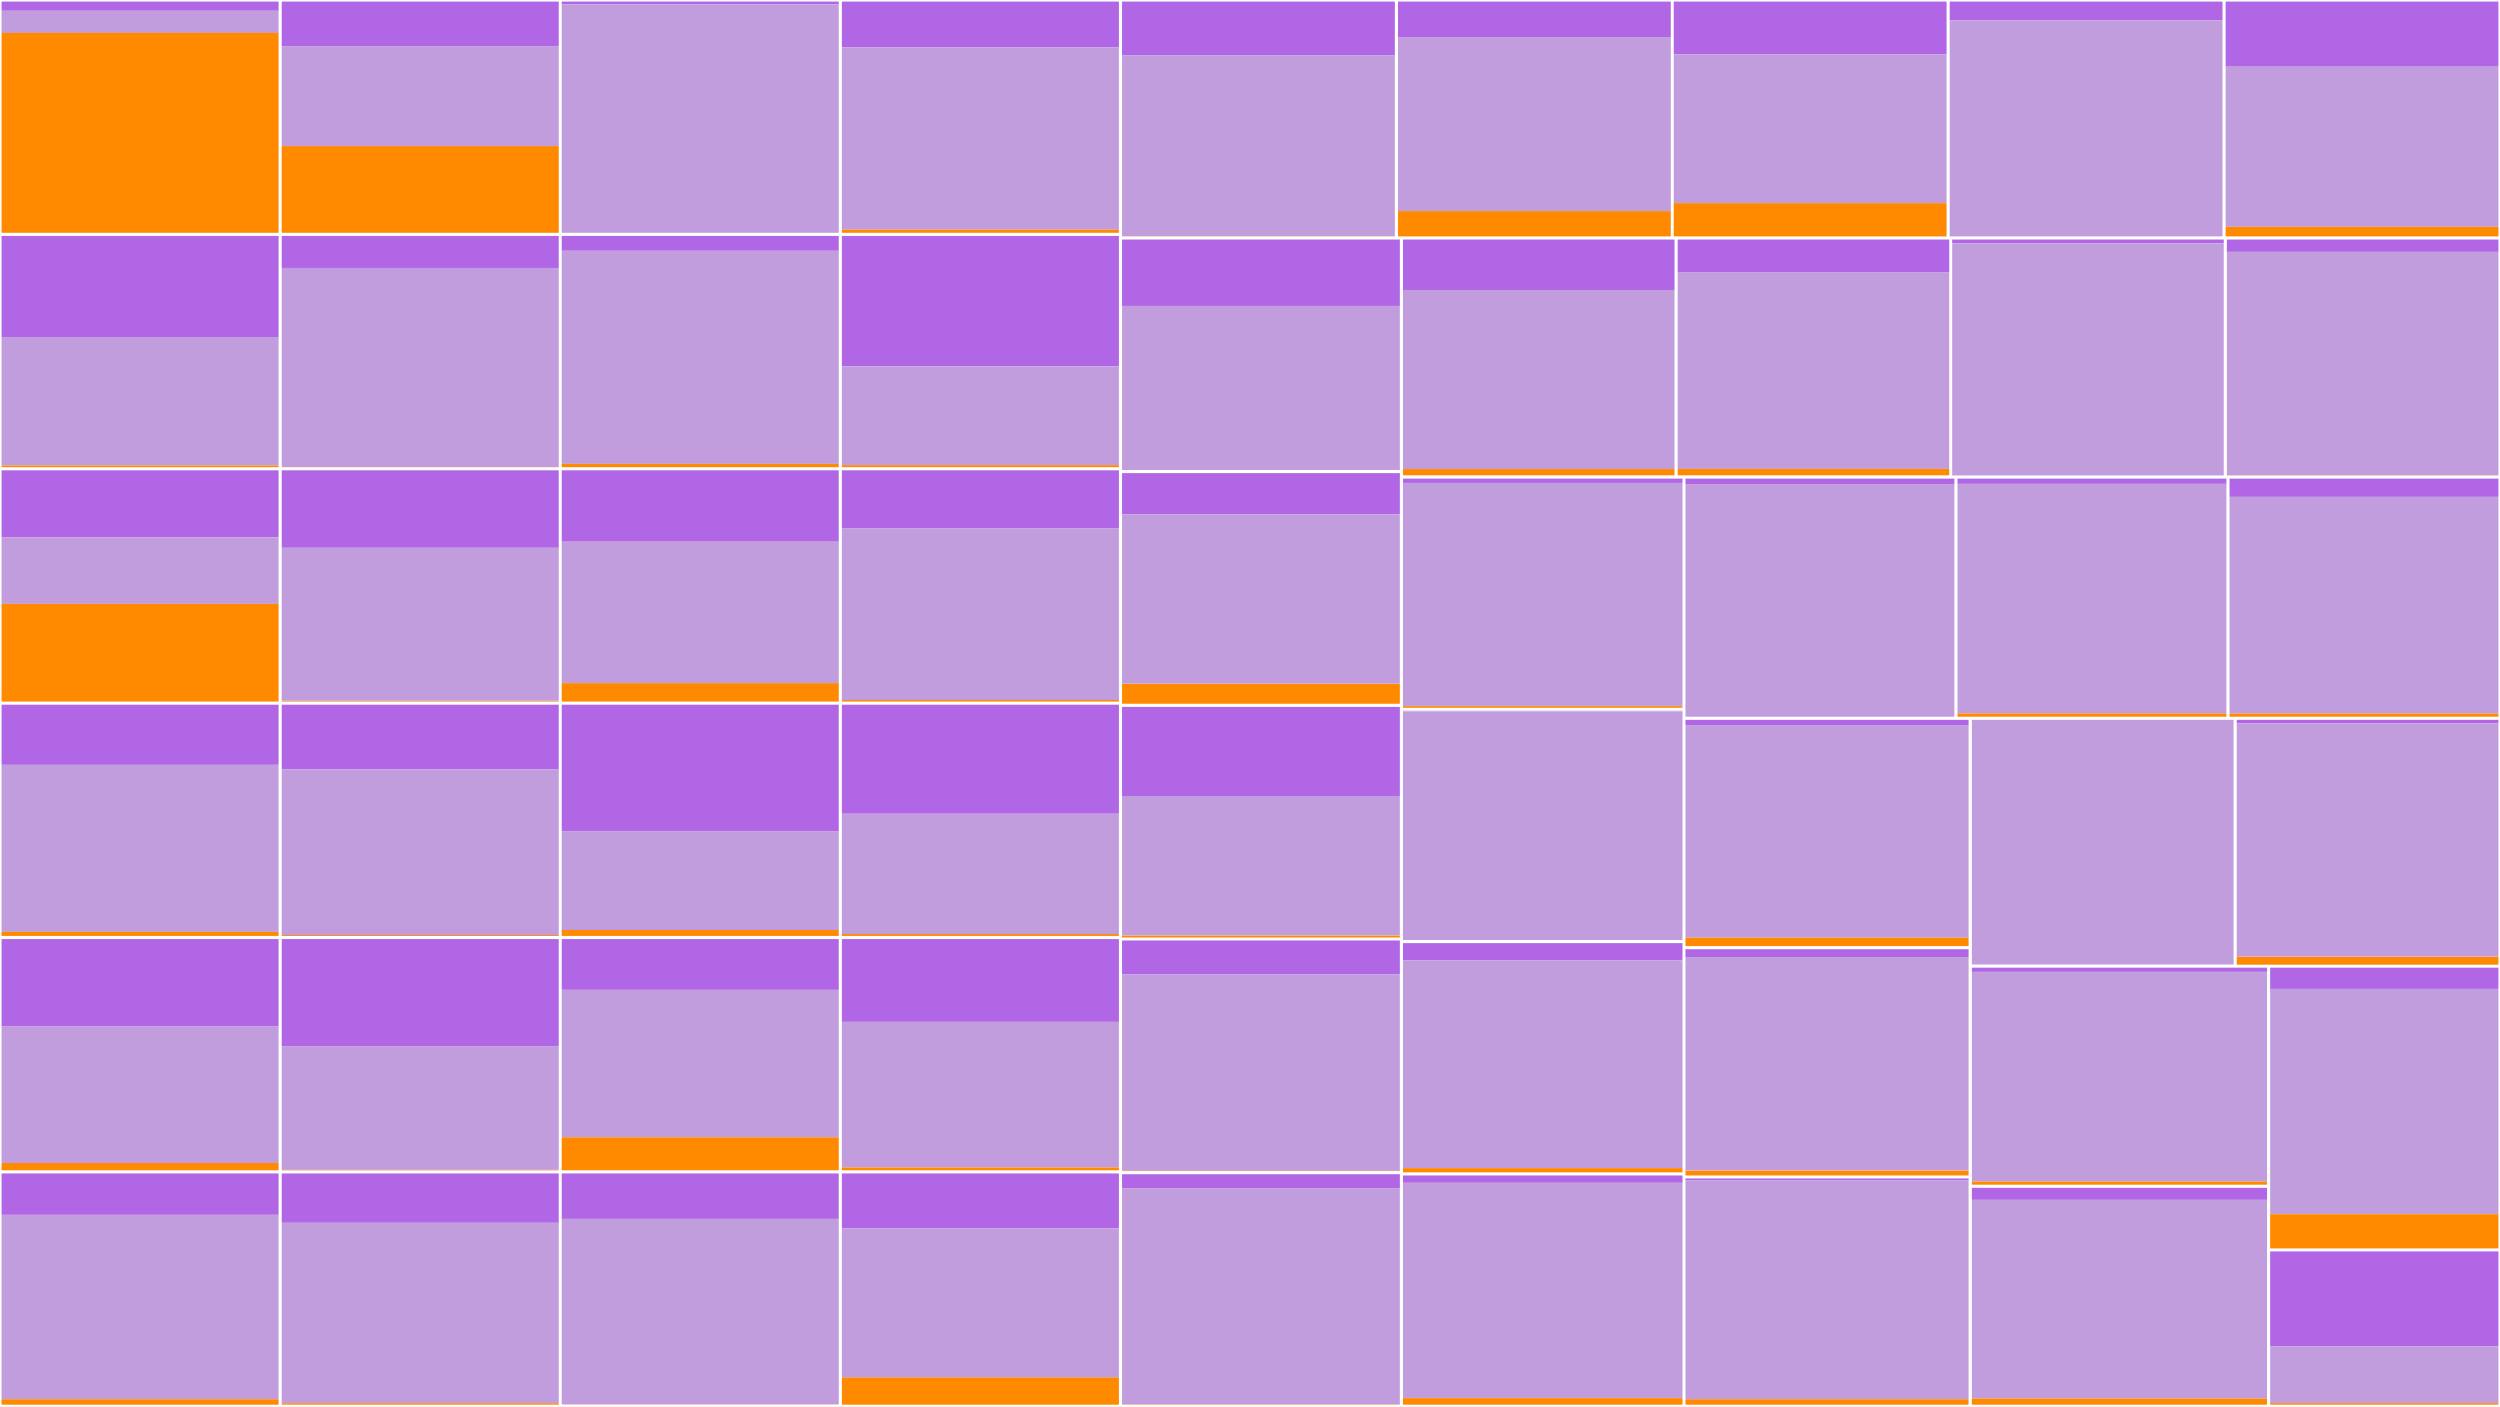
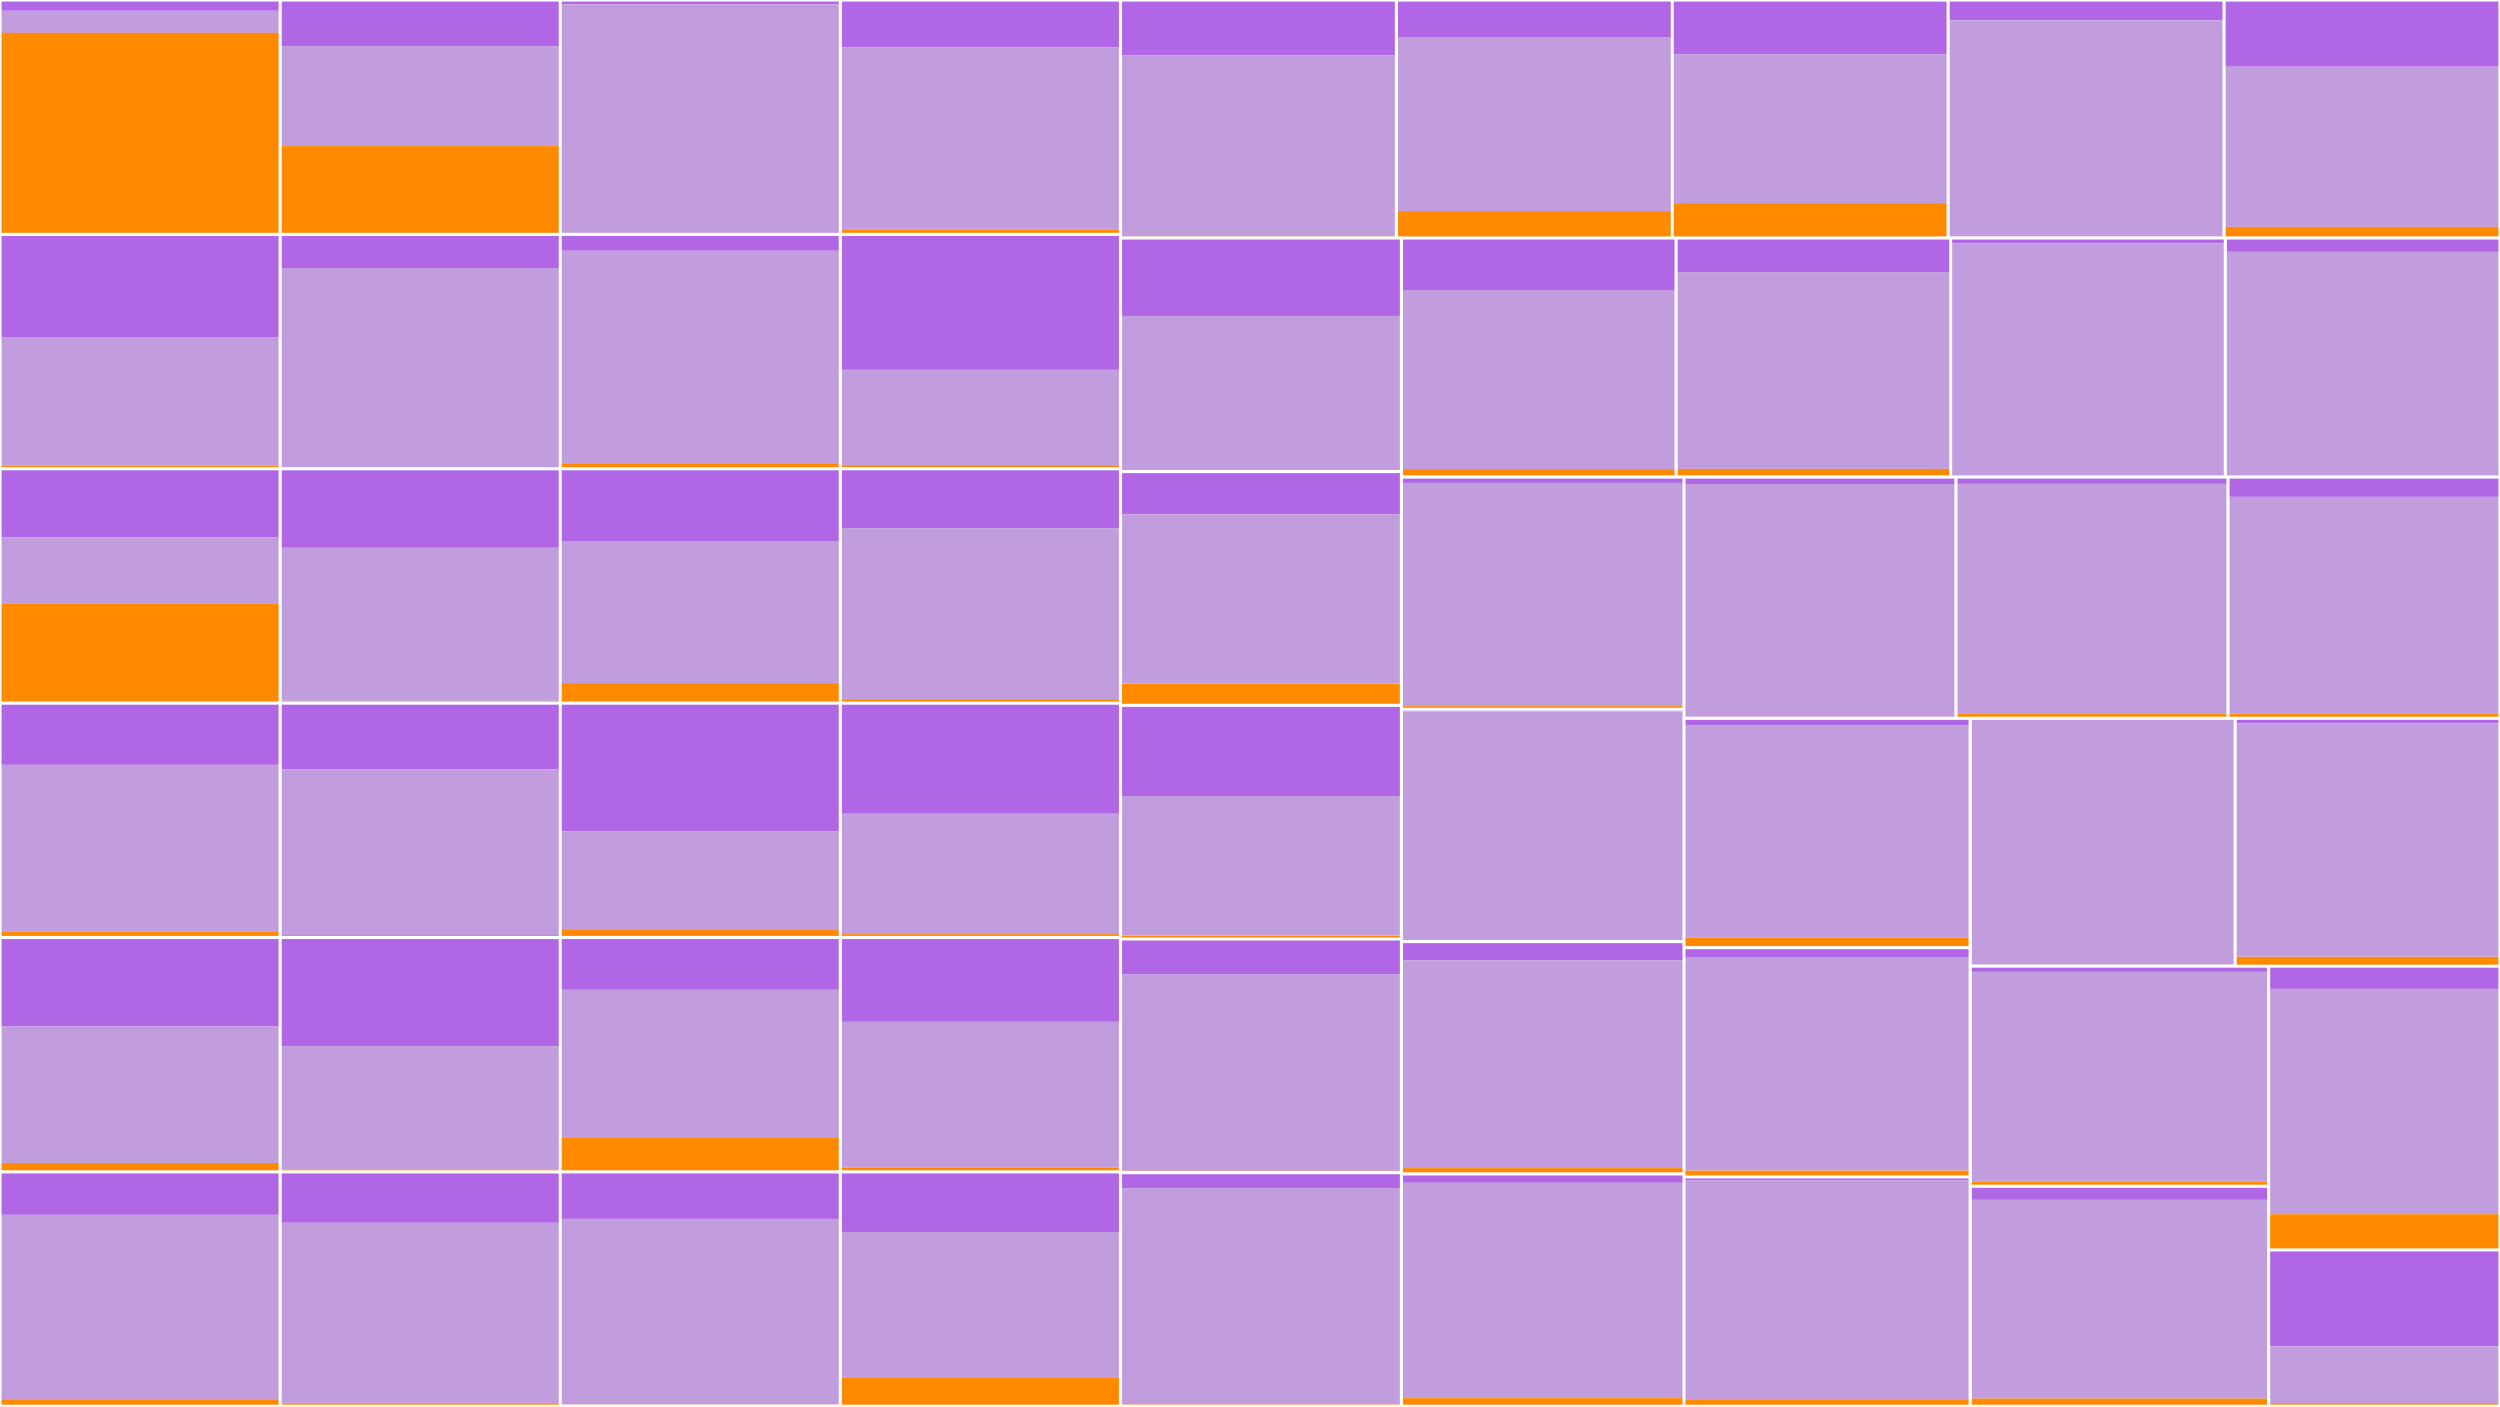
<svg xmlns="http://www.w3.org/2000/svg" viewBox="0 0 1600 900" width="1600" height="900" role="img" aria-label="Main-image code coverage box tree, purple band">
  <rect x="0" y="0" width="1600" height="900" fill="#ffffff" />
  <rect x="1" y="1" width="177.3" height="5.9" style="fill:hsl(275, 71%, 65%);fill:oklch(0.645 0.195 295)" />
  <rect x="1" y="6.9" width="177.3" height="14.2" style="fill:hsl(275, 48%, 74%);fill:oklch(0.740 0.130 295)" />
  <rect x="1" y="21" width="177.3" height="128" style="fill:#ff8a00" />
  <rect x="1" y="151" width="177.3" height="64.7" style="fill:hsl(275, 71%, 65%);fill:oklch(0.645 0.195 295)" />
  <rect x="1" y="215.7" width="177.3" height="82.2" style="fill:hsl(275, 48%, 74%);fill:oklch(0.740 0.130 295)" />
  <rect x="1" y="297.9" width="177.3" height="1.1" style="fill:#ff8a00" />
  <rect x="1" y="301" width="177.3" height="42.8" style="fill:hsl(275, 71%, 65%);fill:oklch(0.645 0.195 295)" />
  <rect x="1" y="343.8" width="177.3" height="42.7" style="fill:hsl(275, 48%, 74%);fill:oklch(0.740 0.130 295)" />
  <rect x="1" y="386.5" width="177.3" height="62.5" style="fill:#ff8a00" />
  <rect x="1" y="451" width="177.3" height="38.5" style="fill:hsl(275, 71%, 65%);fill:oklch(0.645 0.195 295)" />
  <rect x="1" y="489.5" width="177.3" height="106.9" style="fill:hsl(275, 48%, 74%);fill:oklch(0.740 0.130 295)" />
  <rect x="1" y="596.4" width="177.3" height="2.6" style="fill:#ff8a00" />
  <rect x="1" y="601" width="177.3" height="56" style="fill:hsl(275, 71%, 65%);fill:oklch(0.645 0.195 295)" />
  <rect x="1" y="657" width="177.3" height="87.3" style="fill:hsl(275, 48%, 74%);fill:oklch(0.740 0.130 295)" />
  <rect x="1" y="744.3" width="177.3" height="4.7" style="fill:#ff8a00" />
  <rect x="1" y="751" width="177.3" height="26.5" style="fill:hsl(275, 71%, 65%);fill:oklch(0.645 0.195 295)" />
  <rect x="1" y="777.5" width="177.3" height="118" style="fill:hsl(275, 48%, 74%);fill:oklch(0.740 0.130 295)" />
  <rect x="1" y="895.5" width="177.3" height="3.5" style="fill:#ff8a00" />
  <rect x="180.3" y="1" width="177.3" height="28.5" style="fill:hsl(275, 71%, 65%);fill:oklch(0.645 0.195 295)" />
  <rect x="180.3" y="29.5" width="177.3" height="64" style="fill:hsl(275, 48%, 74%);fill:oklch(0.740 0.130 295)" />
  <rect x="180.3" y="93.5" width="177.3" height="55.5" style="fill:#ff8a00" />
  <rect x="180.3" y="151" width="177.3" height="20.5" style="fill:hsl(275, 71%, 65%);fill:oklch(0.645 0.195 295)" />
  <rect x="180.3" y="171.5" width="177.3" height="127.4" style="fill:hsl(275, 48%, 74%);fill:oklch(0.740 0.130 295)" />
  <rect x="180.3" y="298.9" width="177.3" height="0.1" style="fill:#ff8a00" />
  <rect x="180.3" y="301" width="177.3" height="49.6" style="fill:hsl(275, 71%, 65%);fill:oklch(0.645 0.195 295)" />
  <rect x="180.3" y="350.6" width="177.3" height="97.9" style="fill:hsl(275, 48%, 74%);fill:oklch(0.740 0.130 295)" />
  <rect x="180.3" y="448.6" width="177.3" height="0.4" style="fill:#ff8a00" />
  <rect x="180.3" y="451" width="177.3" height="41.5" style="fill:hsl(275, 71%, 65%);fill:oklch(0.645 0.195 295)" />
  <rect x="180.3" y="492.5" width="177.3" height="105.9" style="fill:hsl(275, 48%, 74%);fill:oklch(0.740 0.130 295)" />
  <rect x="180.3" y="598.4" width="177.3" height="0.6" style="fill:#ff8a00" />
  <rect x="180.3" y="601" width="177.3" height="68.5" style="fill:hsl(275, 71%, 65%);fill:oklch(0.645 0.195 295)" />
  <rect x="180.3" y="669.5" width="177.3" height="79.2" style="fill:hsl(275, 48%, 74%);fill:oklch(0.740 0.130 295)" />
  <rect x="180.3" y="748.7" width="177.3" height="0.3" style="fill:#ff8a00" />
  <rect x="180.3" y="751" width="177.3" height="31.6" style="fill:hsl(275, 71%, 65%);fill:oklch(0.645 0.195 295)" />
  <rect x="180.3" y="782.6" width="177.3" height="115.6" style="fill:hsl(275, 48%, 74%);fill:oklch(0.740 0.130 295)" />
  <rect x="180.3" y="898.1" width="177.3" height="0.9" style="fill:#ff8a00" />
  <rect x="359.5" y="1" width="177.3" height="1.8" style="fill:hsl(275, 71%, 65%);fill:oklch(0.645 0.195 295)" />
  <rect x="359.5" y="2.8" width="177.3" height="146.2" style="fill:hsl(275, 48%, 74%);fill:oklch(0.740 0.130 295)" />
  <rect x="359.5" y="149" width="177.3" height="0" style="fill:#ff8a00" />
  <rect x="359.5" y="151" width="177.3" height="9.5" style="fill:hsl(275, 71%, 65%);fill:oklch(0.645 0.195 295)" />
  <rect x="359.5" y="160.5" width="177.3" height="136.4" style="fill:hsl(275, 48%, 74%);fill:oklch(0.740 0.130 295)" />
  <rect x="359.5" y="296.9" width="177.3" height="2.1" style="fill:#ff8a00" />
  <rect x="359.5" y="301" width="177.3" height="45.7" style="fill:hsl(275, 71%, 65%);fill:oklch(0.645 0.195 295)" />
  <rect x="359.5" y="346.7" width="177.3" height="90.5" style="fill:hsl(275, 48%, 74%);fill:oklch(0.740 0.130 295)" />
  <rect x="359.5" y="437.2" width="177.3" height="11.8" style="fill:#ff8a00" />
  <rect x="359.5" y="451" width="177.3" height="80.9" style="fill:hsl(275, 71%, 65%);fill:oklch(0.645 0.195 295)" />
  <rect x="359.5" y="531.9" width="177.3" height="63.4" style="fill:hsl(275, 48%, 74%);fill:oklch(0.740 0.130 295)" />
  <rect x="359.5" y="595.2" width="177.3" height="3.8" style="fill:#ff8a00" />
  <rect x="359.5" y="601" width="177.3" height="32.5" style="fill:hsl(275, 71%, 65%);fill:oklch(0.645 0.195 295)" />
  <rect x="359.5" y="633.5" width="177.3" height="94.5" style="fill:hsl(275, 48%, 74%);fill:oklch(0.740 0.130 295)" />
  <rect x="359.5" y="727.9" width="177.3" height="21.1" style="fill:#ff8a00" />
  <rect x="359.5" y="751" width="177.3" height="29.1" style="fill:hsl(275, 71%, 65%);fill:oklch(0.645 0.195 295)" />
  <rect x="359.5" y="780.1" width="177.3" height="118.7" style="fill:hsl(275, 48%, 74%);fill:oklch(0.740 0.130 295)" />
  <rect x="359.5" y="898.9" width="177.3" height="0.1" style="fill:#ff8a00" />
  <rect x="538.8" y="1" width="177.3" height="29.2" style="fill:hsl(275, 71%, 65%);fill:oklch(0.645 0.195 295)" />
  <rect x="538.8" y="30.2" width="177.3" height="116.8" style="fill:hsl(275, 48%, 74%);fill:oklch(0.740 0.130 295)" />
  <rect x="538.8" y="147" width="177.3" height="2" style="fill:#ff8a00" />
-   <rect x="538.8" y="151" width="177.3" height="83.5" style="fill:hsl(275, 71%, 65%);fill:oklch(0.645 0.195 295)" />
-   <rect x="538.8" y="234.5" width="177.3" height="63.2" style="fill:hsl(275, 48%, 74%);fill:oklch(0.740 0.130 295)" />
+   <rect x="538.8" y="151" width="177.3" height="85.7" style="fill:hsl(275, 71%, 65%);fill:oklch(0.645 0.195 295)" />
+   <rect x="538.8" y="236.7" width="177.3" height="61" style="fill:hsl(275, 48%, 74%);fill:oklch(0.740 0.130 295)" />
  <rect x="538.8" y="297.7" width="177.3" height="1.3" style="fill:#ff8a00" />
  <rect x="538.8" y="301" width="177.3" height="37" style="fill:hsl(275, 71%, 65%);fill:oklch(0.645 0.195 295)" />
  <rect x="538.8" y="338" width="177.3" height="110" style="fill:hsl(275, 48%, 74%);fill:oklch(0.740 0.130 295)" />
  <rect x="538.8" y="448" width="177.3" height="1" style="fill:#ff8a00" />
  <rect x="538.8" y="451" width="177.3" height="69.8" style="fill:hsl(275, 71%, 65%);fill:oklch(0.645 0.195 295)" />
  <rect x="538.8" y="520.8" width="177.3" height="77.1" style="fill:hsl(275, 48%, 74%);fill:oklch(0.740 0.130 295)" />
  <rect x="538.8" y="597.8" width="177.3" height="1.2" style="fill:#ff8a00" />
  <rect x="538.8" y="601" width="177.3" height="53" style="fill:hsl(275, 71%, 65%);fill:oklch(0.645 0.195 295)" />
  <rect x="538.8" y="654" width="177.3" height="93.2" style="fill:hsl(275, 48%, 74%);fill:oklch(0.740 0.130 295)" />
  <rect x="538.8" y="747.2" width="177.3" height="1.8" style="fill:#ff8a00" />
-   <rect x="538.8" y="751" width="177.3" height="35.2" style="fill:hsl(275, 71%, 65%);fill:oklch(0.645 0.195 295)" />
-   <rect x="538.8" y="786.2" width="177.3" height="95.5" style="fill:hsl(275, 48%, 74%);fill:oklch(0.740 0.130 295)" />
+   <rect x="538.8" y="751" width="177.3" height="37.5" style="fill:hsl(275, 71%, 65%);fill:oklch(0.645 0.195 295)" />
+   <rect x="538.8" y="788.5" width="177.3" height="93.2" style="fill:hsl(275, 48%, 74%);fill:oklch(0.740 0.130 295)" />
  <rect x="538.8" y="881.6" width="177.3" height="17.4" style="fill:#ff8a00" />
  <rect x="718.1" y="1" width="174.6" height="34.3" style="fill:hsl(275, 71%, 65%);fill:oklch(0.645 0.195 295)" />
  <rect x="718.1" y="35.3" width="174.6" height="115.9" style="fill:hsl(275, 48%, 74%);fill:oklch(0.740 0.130 295)" />
  <rect x="718.1" y="151.2" width="174.6" height="0.1" style="fill:#ff8a00" />
  <rect x="894.7" y="1" width="174.6" height="22.7" style="fill:hsl(275, 71%, 65%);fill:oklch(0.645 0.195 295)" />
  <rect x="894.7" y="23.7" width="174.6" height="111.4" style="fill:hsl(275, 48%, 74%);fill:oklch(0.740 0.130 295)" />
  <rect x="894.7" y="135.1" width="174.6" height="16.2" style="fill:#ff8a00" />
  <rect x="1071.2" y="1" width="174.6" height="33.7" style="fill:hsl(275, 71%, 65%);fill:oklch(0.645 0.195 295)" />
  <rect x="1071.2" y="34.7" width="174.6" height="95.3" style="fill:hsl(275, 48%, 74%);fill:oklch(0.740 0.130 295)" />
  <rect x="1071.2" y="130" width="174.6" height="21.3" style="fill:#ff8a00" />
  <rect x="1247.8" y="1" width="174.6" height="12.1" style="fill:hsl(275, 71%, 65%);fill:oklch(0.645 0.195 295)" />
  <rect x="1247.8" y="13.1" width="174.6" height="138.2" style="fill:hsl(275, 48%, 74%);fill:oklch(0.740 0.130 295)" />
  <rect x="1424.4" y="1" width="174.6" height="41.7" style="fill:hsl(275, 71%, 65%);fill:oklch(0.645 0.195 295)" />
  <rect x="1424.4" y="42.7" width="174.6" height="102.5" style="fill:hsl(275, 48%, 74%);fill:oklch(0.740 0.130 295)" />
  <rect x="1424.4" y="145.2" width="174.6" height="6.1" style="fill:#ff8a00" />
-   <rect x="718.1" y="153.3" width="177.8" height="42.5" style="fill:hsl(275, 71%, 65%);fill:oklch(0.645 0.195 295)" />
-   <rect x="718.1" y="195.8" width="177.8" height="105" style="fill:hsl(275, 48%, 74%);fill:oklch(0.740 0.130 295)" />
+   <rect x="718.1" y="153.3" width="177.8" height="48.9" style="fill:hsl(275, 71%, 65%);fill:oklch(0.645 0.195 295)" />
+   <rect x="718.1" y="202.2" width="177.8" height="98.6" style="fill:hsl(275, 48%, 74%);fill:oklch(0.740 0.130 295)" />
  <rect x="718.1" y="300.8" width="177.8" height="0" style="fill:#ff8a00" />
  <rect x="718.1" y="302.8" width="177.8" height="26.4" style="fill:hsl(275, 71%, 65%);fill:oklch(0.645 0.195 295)" />
  <rect x="718.1" y="329.2" width="177.8" height="108.4" style="fill:hsl(275, 48%, 74%);fill:oklch(0.740 0.130 295)" />
  <rect x="718.1" y="437.7" width="177.8" height="12.7" style="fill:#ff8a00" />
  <rect x="718.1" y="452.4" width="177.8" height="57.1" style="fill:hsl(275, 71%, 65%);fill:oklch(0.645 0.195 295)" />
  <rect x="718.1" y="509.4" width="177.8" height="89.3" style="fill:hsl(275, 48%, 74%);fill:oklch(0.740 0.130 295)" />
  <rect x="718.1" y="598.8" width="177.8" height="1.2" style="fill:#ff8a00" />
  <rect x="718.1" y="601.9" width="177.8" height="21.8" style="fill:hsl(275, 71%, 65%);fill:oklch(0.645 0.195 295)" />
  <rect x="718.1" y="623.7" width="177.8" height="125.6" style="fill:hsl(275, 48%, 74%);fill:oklch(0.740 0.130 295)" />
  <rect x="718.1" y="749.3" width="177.8" height="0.2" style="fill:#ff8a00" />
  <rect x="718.1" y="751.5" width="177.8" height="8.9" style="fill:hsl(275, 71%, 65%);fill:oklch(0.645 0.195 295)" />
  <rect x="718.1" y="760.4" width="177.8" height="138.4" style="fill:hsl(275, 48%, 74%);fill:oklch(0.740 0.130 295)" />
  <rect x="718.1" y="898.8" width="177.8" height="0.2" style="fill:#ff8a00" />
  <rect x="897.9" y="153.3" width="173.8" height="32.3" style="fill:hsl(275, 71%, 65%);fill:oklch(0.645 0.195 295)" />
  <rect x="897.9" y="185.6" width="173.8" height="114.6" style="fill:hsl(275, 48%, 74%);fill:oklch(0.740 0.130 295)" />
  <rect x="897.9" y="300.2" width="173.8" height="4" style="fill:#ff8a00" />
  <rect x="1073.7" y="153.3" width="173.8" height="21.1" style="fill:hsl(275, 71%, 65%);fill:oklch(0.645 0.195 295)" />
  <rect x="1073.7" y="174.3" width="173.8" height="125.8" style="fill:hsl(275, 48%, 74%);fill:oklch(0.740 0.130 295)" />
  <rect x="1073.7" y="300.1" width="173.8" height="4.1" style="fill:#ff8a00" />
  <rect x="1249.4" y="153.3" width="173.8" height="2.5" style="fill:hsl(275, 71%, 65%);fill:oklch(0.645 0.195 295)" />
  <rect x="1249.4" y="155.8" width="173.8" height="148.5" style="fill:hsl(275, 48%, 74%);fill:oklch(0.740 0.130 295)" />
  <rect x="1425.2" y="153.3" width="173.8" height="7.9" style="fill:hsl(275, 71%, 65%);fill:oklch(0.645 0.195 295)" />
  <rect x="1425.2" y="161.2" width="173.8" height="143" style="fill:hsl(275, 48%, 74%);fill:oklch(0.740 0.130 295)" />
  <rect x="1425.2" y="304.2" width="173.8" height="0.1" style="fill:#ff8a00" />
  <rect x="897.9" y="306.3" width="178.9" height="2.8" style="fill:hsl(275, 71%, 65%);fill:oklch(0.645 0.195 295)" />
  <rect x="897.9" y="309" width="178.9" height="142.8" style="fill:hsl(275, 48%, 74%);fill:oklch(0.740 0.130 295)" />
  <rect x="897.9" y="451.9" width="178.9" height="1.1" style="fill:#ff8a00" />
  <rect x="897.9" y="454.9" width="178.9" height="0.3" style="fill:hsl(275, 71%, 65%);fill:oklch(0.645 0.195 295)" />
  <rect x="897.9" y="455.3" width="178.9" height="146.3" style="fill:hsl(275, 48%, 74%);fill:oklch(0.740 0.130 295)" />
  <rect x="897.9" y="603.6" width="178.9" height="11.1" style="fill:hsl(275, 71%, 65%);fill:oklch(0.645 0.195 295)" />
  <rect x="897.9" y="614.7" width="178.9" height="133" style="fill:hsl(275, 48%, 74%);fill:oklch(0.740 0.130 295)" />
  <rect x="897.9" y="747.6" width="178.9" height="2.7" style="fill:#ff8a00" />
  <rect x="897.9" y="752.3" width="178.9" height="4.7" style="fill:hsl(275, 71%, 65%);fill:oklch(0.645 0.195 295)" />
  <rect x="897.9" y="757" width="178.9" height="137.7" style="fill:hsl(275, 48%, 74%);fill:oklch(0.740 0.130 295)" />
  <rect x="897.9" y="894.8" width="178.9" height="4.2" style="fill:#ff8a00" />
  <rect x="1078.7" y="306.3" width="172.1" height="3.6" style="fill:hsl(275, 71%, 65%);fill:oklch(0.645 0.195 295)" />
  <rect x="1078.7" y="309.8" width="172.1" height="148.9" style="fill:hsl(275, 48%, 74%);fill:oklch(0.740 0.130 295)" />
  <rect x="1252.8" y="306.3" width="172.1" height="3.4" style="fill:hsl(275, 71%, 65%);fill:oklch(0.645 0.195 295)" />
  <rect x="1252.8" y="309.6" width="172.1" height="147" style="fill:hsl(275, 48%, 74%);fill:oklch(0.740 0.130 295)" />
  <rect x="1252.8" y="456.6" width="172.1" height="2.1" style="fill:#ff8a00" />
  <rect x="1426.9" y="306.3" width="172.1" height="11.7" style="fill:hsl(275, 71%, 65%);fill:oklch(0.645 0.195 295)" />
  <rect x="1426.9" y="318" width="172.1" height="138.7" style="fill:hsl(275, 48%, 74%);fill:oklch(0.740 0.130 295)" />
  <rect x="1426.9" y="456.7" width="172.1" height="2" style="fill:#ff8a00" />
  <rect x="1078.7" y="460.7" width="181.2" height="3.7" style="fill:hsl(275, 71%, 65%);fill:oklch(0.645 0.195 295)" />
  <rect x="1078.7" y="464.5" width="181.2" height="135.6" style="fill:hsl(275, 48%, 74%);fill:oklch(0.740 0.130 295)" />
  <rect x="1078.7" y="600.1" width="181.2" height="5.4" style="fill:#ff8a00" />
  <rect x="1078.7" y="607.5" width="181.2" height="5.1" style="fill:hsl(275, 71%, 65%);fill:oklch(0.645 0.195 295)" />
  <rect x="1078.7" y="612.5" width="181.2" height="136.6" style="fill:hsl(275, 48%, 74%);fill:oklch(0.740 0.130 295)" />
  <rect x="1078.7" y="749.2" width="181.2" height="3.1" style="fill:#ff8a00" />
  <rect x="1078.7" y="754.2" width="181.2" height="1.3" style="fill:hsl(275, 71%, 65%);fill:oklch(0.645 0.195 295)" />
  <rect x="1078.7" y="755.5" width="181.2" height="139.9" style="fill:hsl(275, 48%, 74%);fill:oklch(0.740 0.130 295)" />
  <rect x="1078.7" y="895.5" width="181.2" height="3.5" style="fill:#ff8a00" />
  <rect x="1262" y="460.7" width="167.5" height="156.6" style="fill:hsl(275, 48%, 74%);fill:oklch(0.740 0.130 295)" />
  <rect x="1431.5" y="460.7" width="167.5" height="2.3" style="fill:hsl(275, 71%, 65%);fill:oklch(0.645 0.195 295)" />
  <rect x="1431.5" y="463" width="167.5" height="149.3" style="fill:hsl(275, 48%, 74%);fill:oklch(0.740 0.130 295)" />
  <rect x="1431.5" y="612.4" width="167.5" height="5" style="fill:#ff8a00" />
  <rect x="1262" y="619.3" width="188.9" height="2.7" style="fill:hsl(275, 71%, 65%);fill:oklch(0.645 0.195 295)" />
  <rect x="1262" y="622.1" width="188.9" height="134.1" style="fill:hsl(275, 48%, 74%);fill:oklch(0.740 0.130 295)" />
  <rect x="1262" y="756.2" width="188.9" height="2" style="fill:#ff8a00" />
  <rect x="1262" y="760.2" width="188.9" height="7.7" style="fill:hsl(275, 71%, 65%);fill:oklch(0.645 0.195 295)" />
  <rect x="1262" y="767.9" width="188.9" height="127.2" style="fill:hsl(275, 48%, 74%);fill:oklch(0.740 0.130 295)" />
  <rect x="1262" y="895.1" width="188.9" height="3.9" style="fill:#ff8a00" />
  <rect x="1452.9" y="619.3" width="146.1" height="13.6" style="fill:hsl(275, 71%, 65%);fill:oklch(0.645 0.195 295)" />
  <rect x="1452.9" y="632.9" width="146.1" height="144.2" style="fill:hsl(275, 48%, 74%);fill:oklch(0.740 0.130 295)" />
  <rect x="1452.9" y="777.1" width="146.1" height="21.9" style="fill:#ff8a00" />
  <rect x="1452.9" y="800.9" width="146.1" height="60.8" style="fill:hsl(275, 71%, 65%);fill:oklch(0.645 0.195 295)" />
  <rect x="1452.9" y="861.7" width="146.1" height="36.3" style="fill:hsl(275, 48%, 74%);fill:oklch(0.740 0.130 295)" />
  <rect x="1452.9" y="898" width="146.1" height="1" style="fill:#ff8a00" />
</svg>
